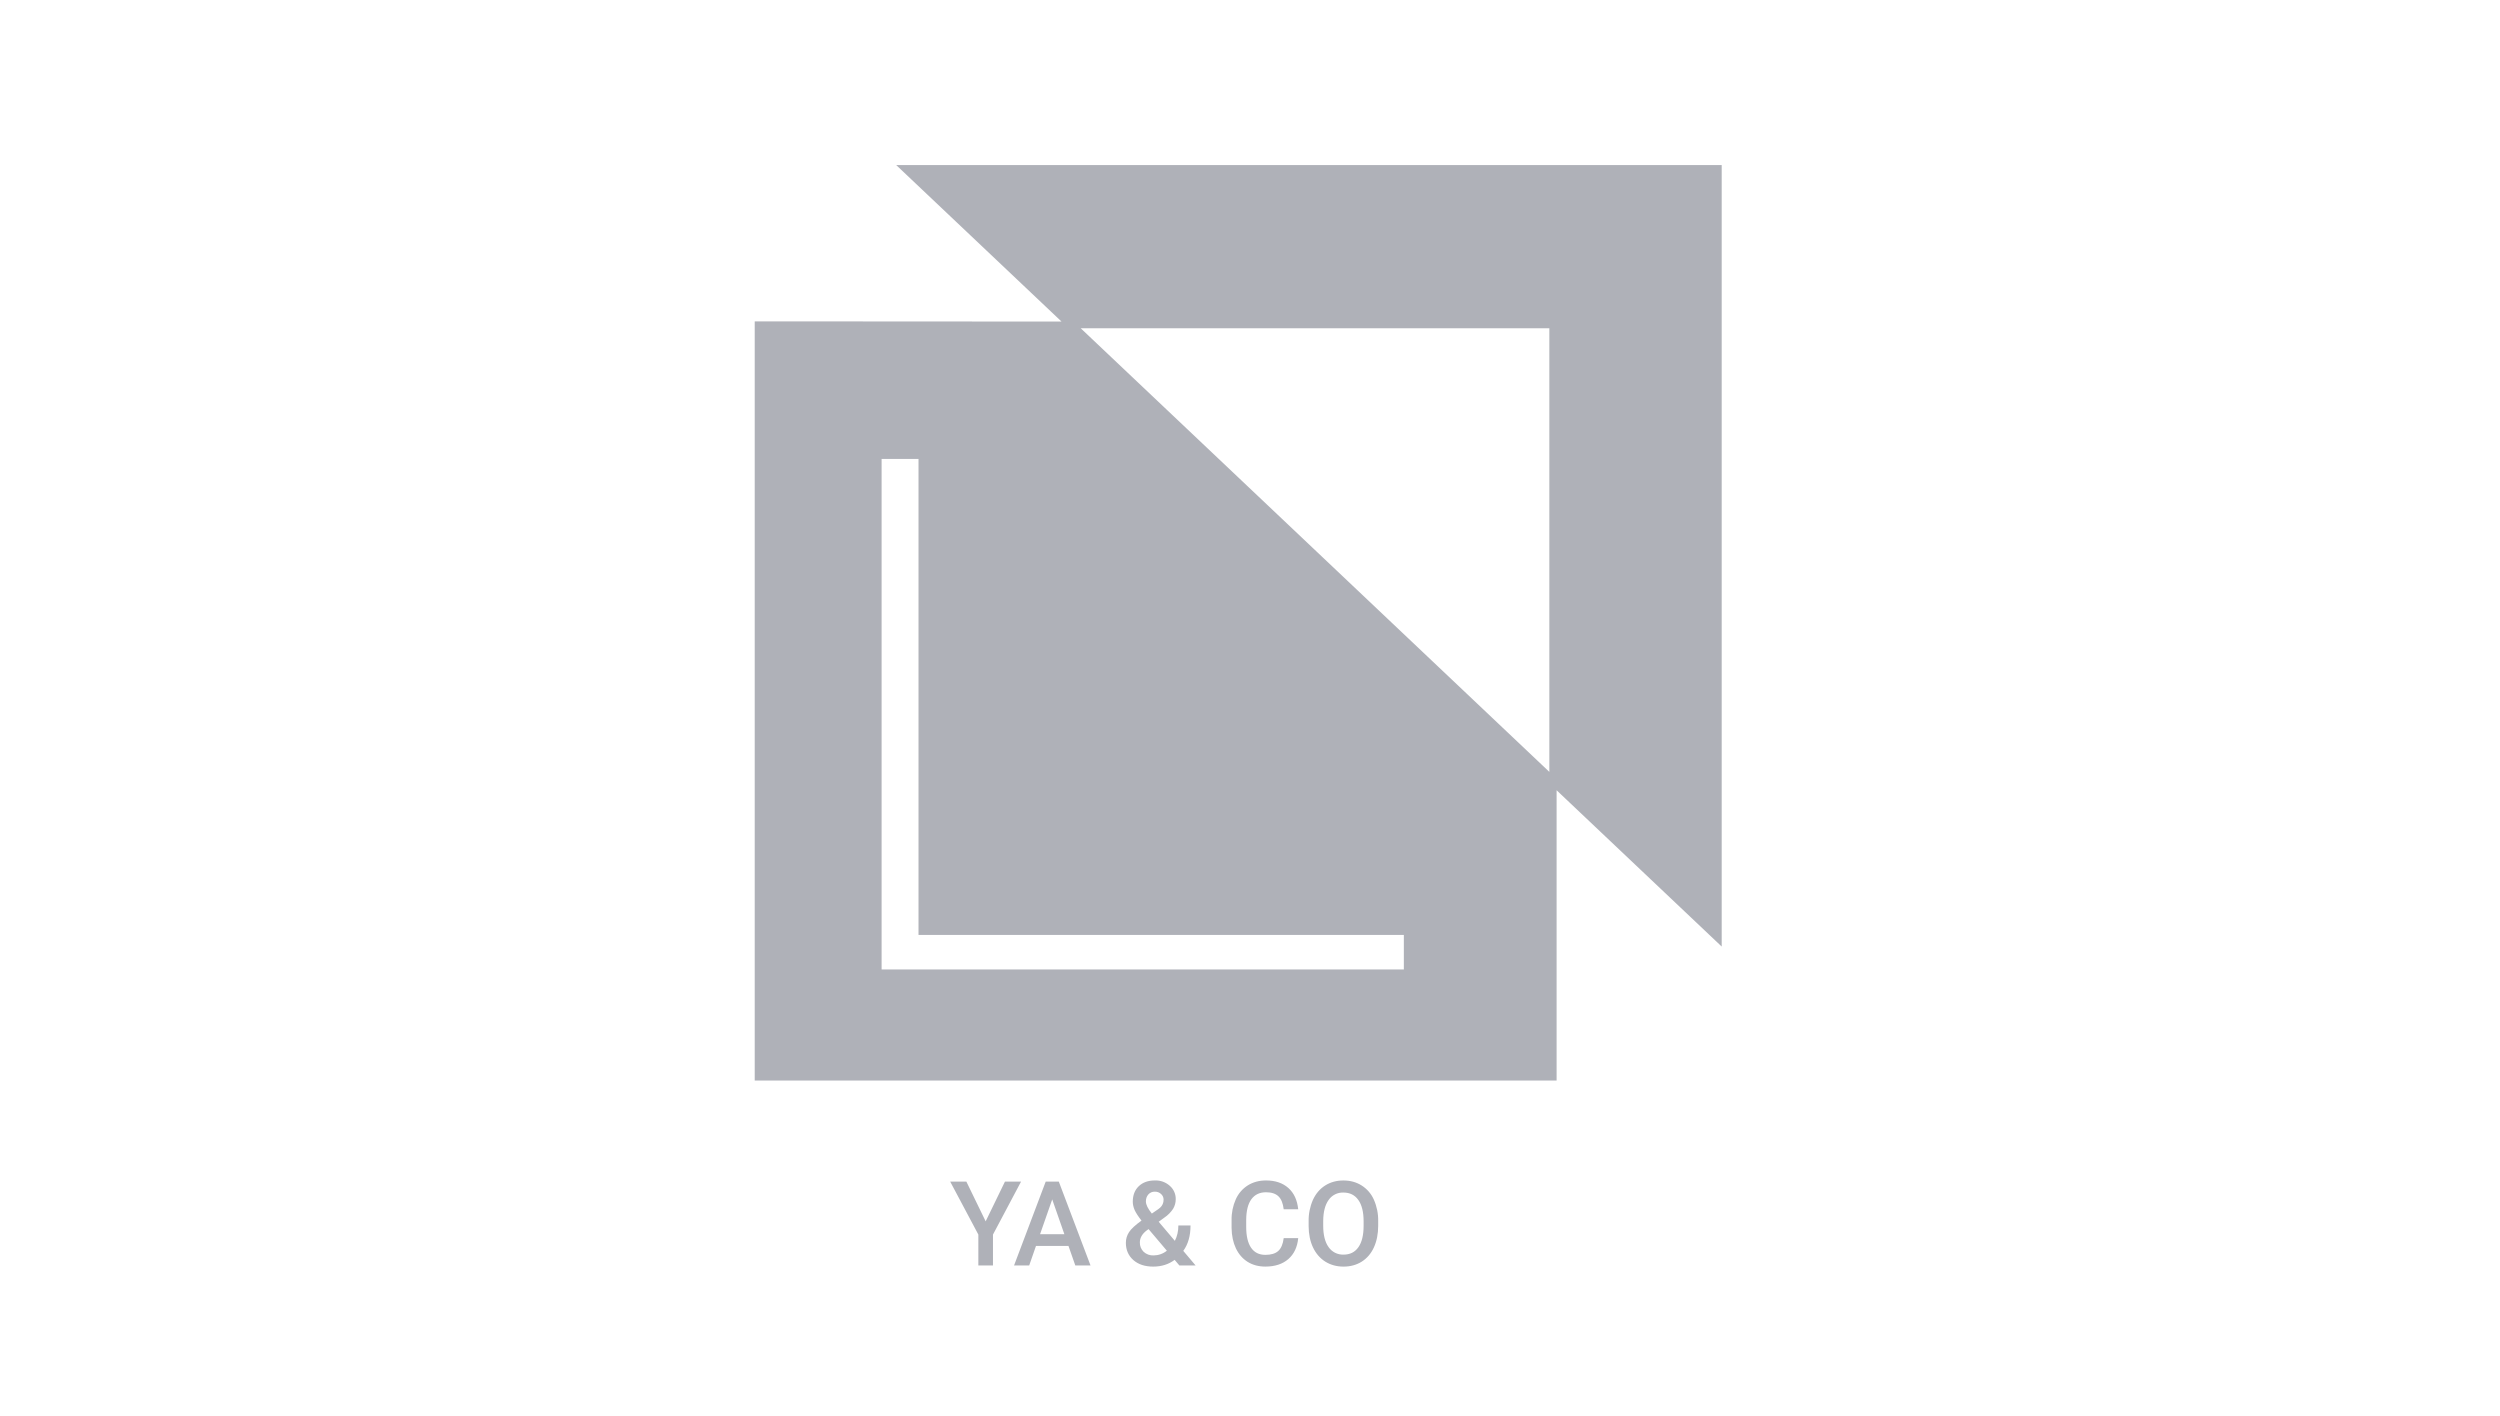
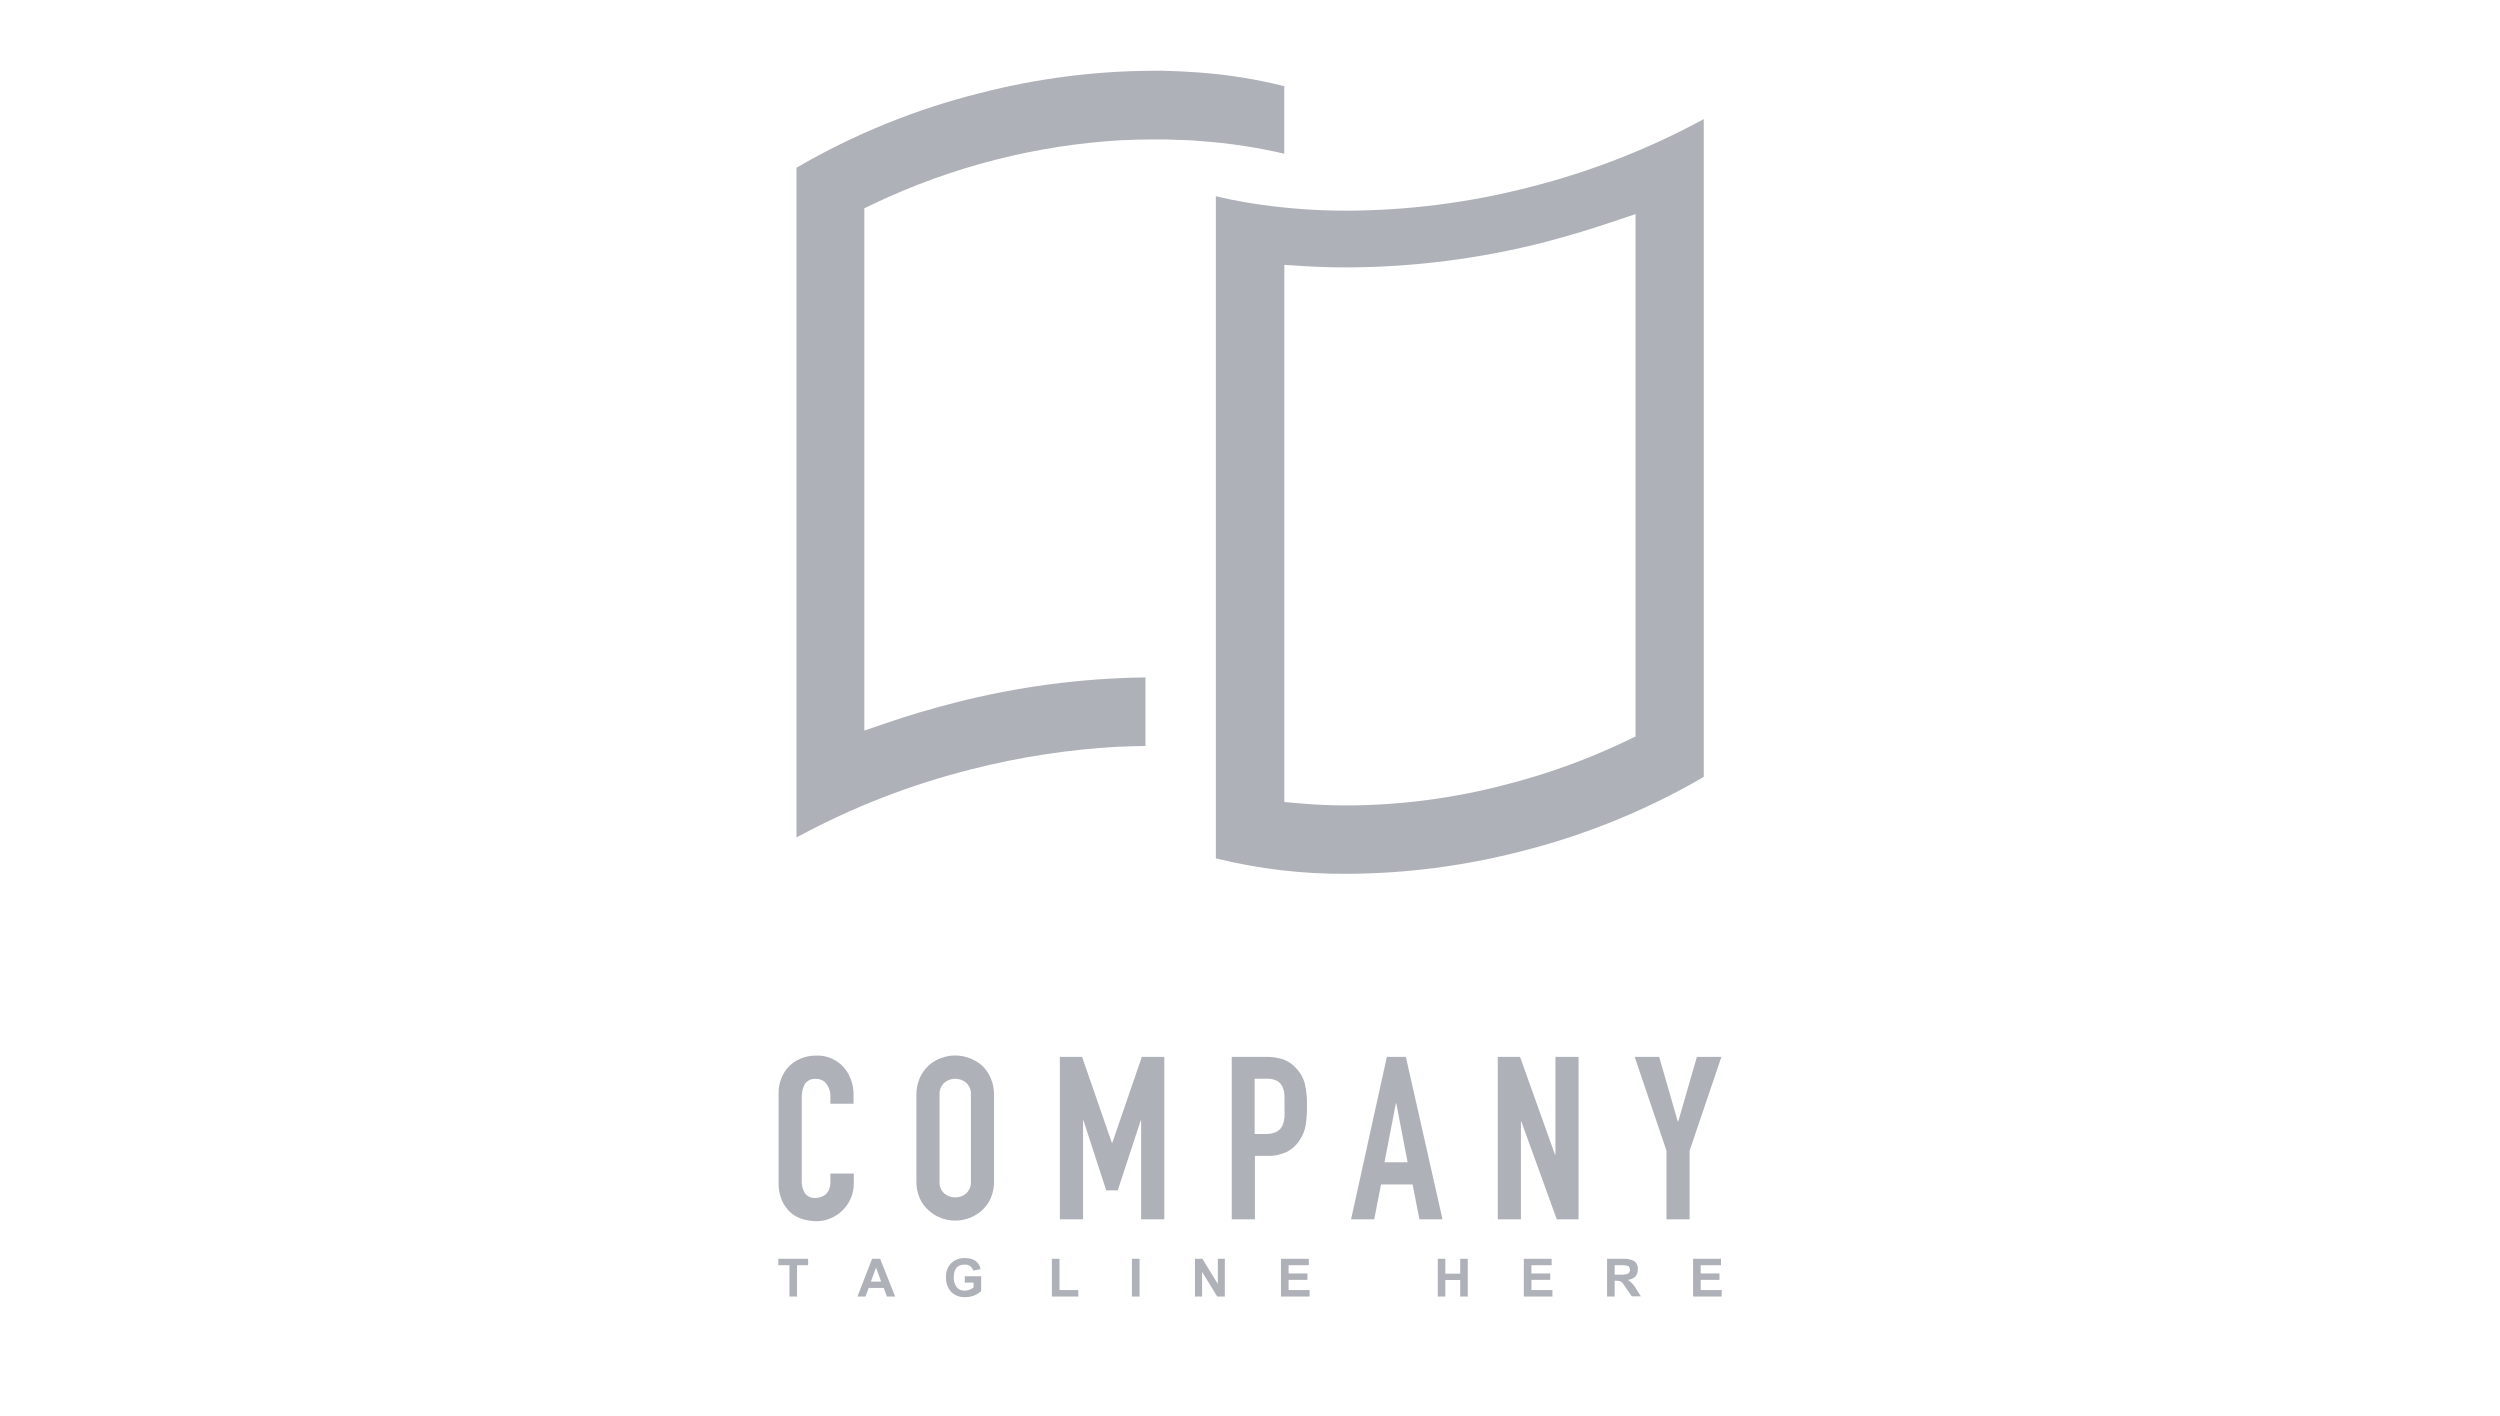
<svg xmlns="http://www.w3.org/2000/svg" width="106" height="60" fill="none">
-   <path fill-rule="evenodd" clip-rule="evenodd" d="m38 7 7.008 6.634L32 13.626v32.188h34V33.507l7 6.627V7H38Zm27.692 25.728-19.87-18.81h19.87v18.81Zm-6.169 8.377H37.38V19.459h1.565V39.64h20.578v1.465ZM42.61 50.1l-.818 1.685-.818-1.685h-.686l1.194 2.246v1.309h.62v-1.309l1.191-2.246h-.683Zm1.028 3.555.288-.828h1.377l.29.828h.645l-1.345-3.555h-.555l-1.342 3.555h.642Zm.976-2.8.515 1.474h-1.03l.515-1.475Zm3.257 1.389a.807.807 0 0 0-.134.451c0 .3.105.543.315.73.211.186.493.279.844.279.352 0 .655-.096.909-.286l.2.237h.688l-.522-.618c.205-.28.307-.639.307-1.077h-.515c0 .24-.05.457-.149.652l-.686-.81.242-.176a1.34 1.34 0 0 0 .369-.371.785.785 0 0 0 .112-.41.732.732 0 0 0-.249-.564.895.895 0 0 0-.635-.23c-.286 0-.514.082-.683.244-.17.162-.254.381-.254.66 0 .114.027.231.08.354.056.122.153.27.29.444-.263.189-.44.352-.529.49Zm1.604.786a.905.905 0 0 1-.561.2.585.585 0 0 1-.425-.154.533.533 0 0 1-.159-.4c0-.19.098-.36.293-.508l.076-.054.776.916Zm-.637-1.575c-.168-.207-.252-.378-.252-.515 0-.119.035-.217.103-.295a.348.348 0 0 1 .276-.118.37.37 0 0 1 .266.1c.07.066.105.145.105.237a.44.44 0 0 1-.151.345l-.076.06-.271.186Zm5.786 1.931c.244-.213.384-.51.42-.888h-.615c-.033.254-.11.435-.232.544-.122.11-.305.164-.547.164-.265 0-.467-.101-.605-.303-.137-.202-.206-.495-.206-.88v-.314c.004-.38.077-.666.22-.862.145-.197.352-.295.62-.295.231 0 .406.057.525.17.12.113.195.297.225.552h.615c-.04-.389-.178-.69-.417-.903-.24-.213-.555-.32-.948-.32-.291 0-.548.07-.771.208a1.346 1.346 0 0 0-.51.59 2.082 2.082 0 0 0-.179.887v.332c.005.327.066.614.183.862.118.247.284.438.498.573.217.134.467.2.75.2.405 0 .73-.105.974-.317Zm3.63-.498c.12-.264.181-.57.181-.918v-.197a2.149 2.149 0 0 0-.185-.911 1.356 1.356 0 0 0-.52-.6c-.224-.14-.48-.21-.77-.21-.29 0-.546.07-.771.212-.223.14-.396.342-.52.608a2.174 2.174 0 0 0-.183.918v.2c.002.34.063.64.185.9.124.261.298.462.523.604.226.14.483.21.771.21.292 0 .549-.07.772-.21.224-.142.397-.344.517-.606Zm-.661-2.01c.15.21.224.513.224.907v.185c0 .4-.074.705-.222.913-.146.209-.356.313-.63.313a.738.738 0 0 1-.634-.32c-.152-.213-.227-.515-.227-.906v-.205c.003-.382.08-.678.229-.886a.731.731 0 0 1 .627-.315c.274 0 .485.105.633.315Z" fill="#AFB1B8" />
+   <path fill-rule="evenodd" clip-rule="evenodd" d="M50.114 5.935h-.137c-.21-.013-.42-.018-.63-.023h-.455c-.397 0-.802.01-1.204.03a.625.625 0 0 0-.091 0A28.275 28.275 0 0 0 37.08 8.625l-.432.208v22.142l1.012-.344c.888-.305 1.834-.58 2.813-.834a34.329 34.329 0 0 1 8.095-1.075v2.909c-.362.002-.713.012-1.065.03h-.084a32.36 32.36 0 0 0-6.228.956 31.635 31.635 0 0 0-7.42 2.892V7.112a29.727 29.727 0 0 1 7.785-3.166A29.793 29.793 0 0 1 48.892 3h.427c.511.013 1.01.036 1.478.071 1.233.087 2.456.282 3.655.583v2.863a22.623 22.623 0 0 0-3.541-.534l-.073-.006c-.247-.021-.494-.042-.724-.042Zm5.039 2.926c.635.049 1.293.072 1.958.072a31.467 31.467 0 0 0 7.713-.99A31.777 31.777 0 0 0 72.24 5.05v27.89a29.815 29.815 0 0 1-7.786 3.166 29.943 29.943 0 0 1-7.337.944 22.405 22.405 0 0 1-5.565-.656V8.322c.43.1.873.191 1.323.267.739.125 1.518.216 2.277.272Zm14.194.217-1.012.34c-.93.313-1.87.593-2.813.842a34.263 34.263 0 0 1-8.406 1.078c-.66 0-1.267-.018-1.854-.056l-.807-.053V34.006l.693.06c.642.057 1.305.085 1.973.085a26.884 26.884 0 0 0 6.62-.857 27.764 27.764 0 0 0 5.174-1.86l.432-.208V9.078Z" fill="#AFB1B8" />
+   <path d="M35.737 45.212a1.491 1.491 0 0 0-1.126-.455 1.672 1.672 0 0 0-.65.122 1.464 1.464 0 0 0-.832.842c-.08.2-.119.413-.116.628v3.794c-.01.267.042.533.149.778.09.195.219.368.38.509.151.127.329.22.52.27.185.051.376.078.567.078.211.002.42-.043.612-.132a1.6 1.6 0 0 0 .96-1.465v-.424h-.993v.338a.88.88 0 0 1-.058.338.608.608 0 0 1-.144.214.697.697 0 0 1-.415.145.503.503 0 0 1-.465-.204.898.898 0 0 1-.132-.508v-3.538c-.006-.196.036-.39.122-.567a.507.507 0 0 1 .485-.229.527.527 0 0 1 .443.214.806.806 0 0 1 .164.509v.328h.982v-.387a1.79 1.79 0 0 0-.121-.664 1.56 1.56 0 0 0-.332-.534ZM41.629 45.17a1.765 1.765 0 0 0-1.128-.418c-.202 0-.403.037-.592.107A1.56 1.56 0 0 0 39 45.7c-.1.231-.15.482-.145.735v3.638c-.007.256.043.51.145.745.09.196.22.37.384.509.152.14.33.25.524.32.19.07.39.106.592.107a1.714 1.714 0 0 0 1.128-.427c.158-.142.285-.315.374-.509.102-.234.151-.489.145-.745v-3.639a1.77 1.77 0 0 0-.145-.734 1.641 1.641 0 0 0-.374-.532Zm-.463 4.904a.656.656 0 0 1-.197.527.727.727 0 0 1-.934 0 .65.65 0 0 1-.197-.527v-3.639a.653.653 0 0 1 .197-.526.726.726 0 0 1 .934 0 .652.652 0 0 1 .197.526v3.64ZM49.367 51.7v-6.89h-.953l-1.253 3.647h-.017l-1.263-3.646h-.943v6.888h.984v-4.19h.018l.963 2.962h.491l.971-2.962h.018v4.19h.984ZM54.958 45.294c-.151-.17-.343-.3-.556-.377a2.184 2.184 0 0 0-.714-.107h-1.462v6.89h.982v-2.691h.505c.307.014.611-.051.886-.188a1.43 1.43 0 0 0 .539-.527c.113-.183.19-.387.225-.6a4.9 4.9 0 0 0 .053-.783c.01-.33-.023-.662-.096-.984a1.466 1.466 0 0 0-.362-.633Zm-.506 2.1a.867.867 0 0 1-.091.359.552.552 0 0 1-.253.241 1.006 1.006 0 0 1-.463.087h-.448v-2.342h.506a.942.942 0 0 1 .443.086.556.556 0 0 1 .23.254c.054.121.083.252.086.384v.458c0 .16.01.326 0 .473h-.01ZM59.608 44.81h-.805l-1.518 6.89h.982l.288-1.48h1.339l.288 1.48h.981l-1.555-6.89Zm-.906 4.471.483-2.497h.018l.48 2.497h-.981ZM65.95 48.96h-.018l-1.482-4.15h-.944v6.89h.981v-4.143h.02l1.5 4.142h.924v-6.888h-.981v4.15ZM71.948 44.81l-.79 2.74h-.02l-.79-2.74H69.31l1.348 3.978v2.911h.982v-2.911l1.348-3.977h-1.04ZM33 53.645h.473v1.327h.321v-1.328h.47v-.272H33v.273ZM36.977 53.372l-.62 1.6h.341l.132-.364h.638l.136.364h.35l-.636-1.6h-.341Zm-.05.967.217-.593.217.593h-.435ZM40.908 54.382h.37v.206a.613.613 0 0 1-.38.135.404.404 0 0 1-.34-.153.67.67 0 0 1-.118-.417c0-.356.154-.534.46-.534a.337.337 0 0 1 .362.255l.316-.062c-.068-.312-.293-.47-.678-.47a.804.804 0 0 0-.559.206.78.78 0 0 0-.23.615.872.872 0 0 0 .205.6.776.776 0 0 0 .607.235.96.96 0 0 0 .678-.255v-.63h-.693v.27ZM44.923 53.372h-.324v1.6h1.12V54.7h-.796v-1.328ZM48.318 53.372h-.324v1.6h.324v-1.6ZM51.636 54.44l-.655-1.068h-.313v1.6h.3v-1.045l.643 1.045h.322v-1.6h-.297v1.069ZM54.637 54.267h.797v-.272h-.797v-.35h.857v-.273h-1.181v1.6h1.214V54.7h-.89v-.433ZM61.912 54.003h-.63v-.63h-.32v1.599h.32v-.7h.63v.7h.322v-1.6h-.322v.631ZM64.93 54.267h.8v-.272h-.8v-.35h.86v-.273H64.61v1.6h1.212V54.7h-.89v-.433ZM69.023 54.268c.279-.044.42-.191.42-.445a.383.383 0 0 0-.157-.356.904.904 0 0 0-.468-.094h-.678v1.599h.322v-.669h.063a.431.431 0 0 1 .2.036c.047.029.086.069.114.117l.349.508h.384l-.195-.312a1.115 1.115 0 0 0-.354-.384Zm-.324-.222h-.237v-.401h.253a.84.84 0 0 1 .326.038.21.21 0 0 1-.015.325.913.913 0 0 1-.327.038ZM72.11 54.267h.796v-.272h-.796v-.35h.86v-.273h-1.184v1.6H73V54.7h-.89v-.433Z" fill="#AFB1B8" />
</svg>
